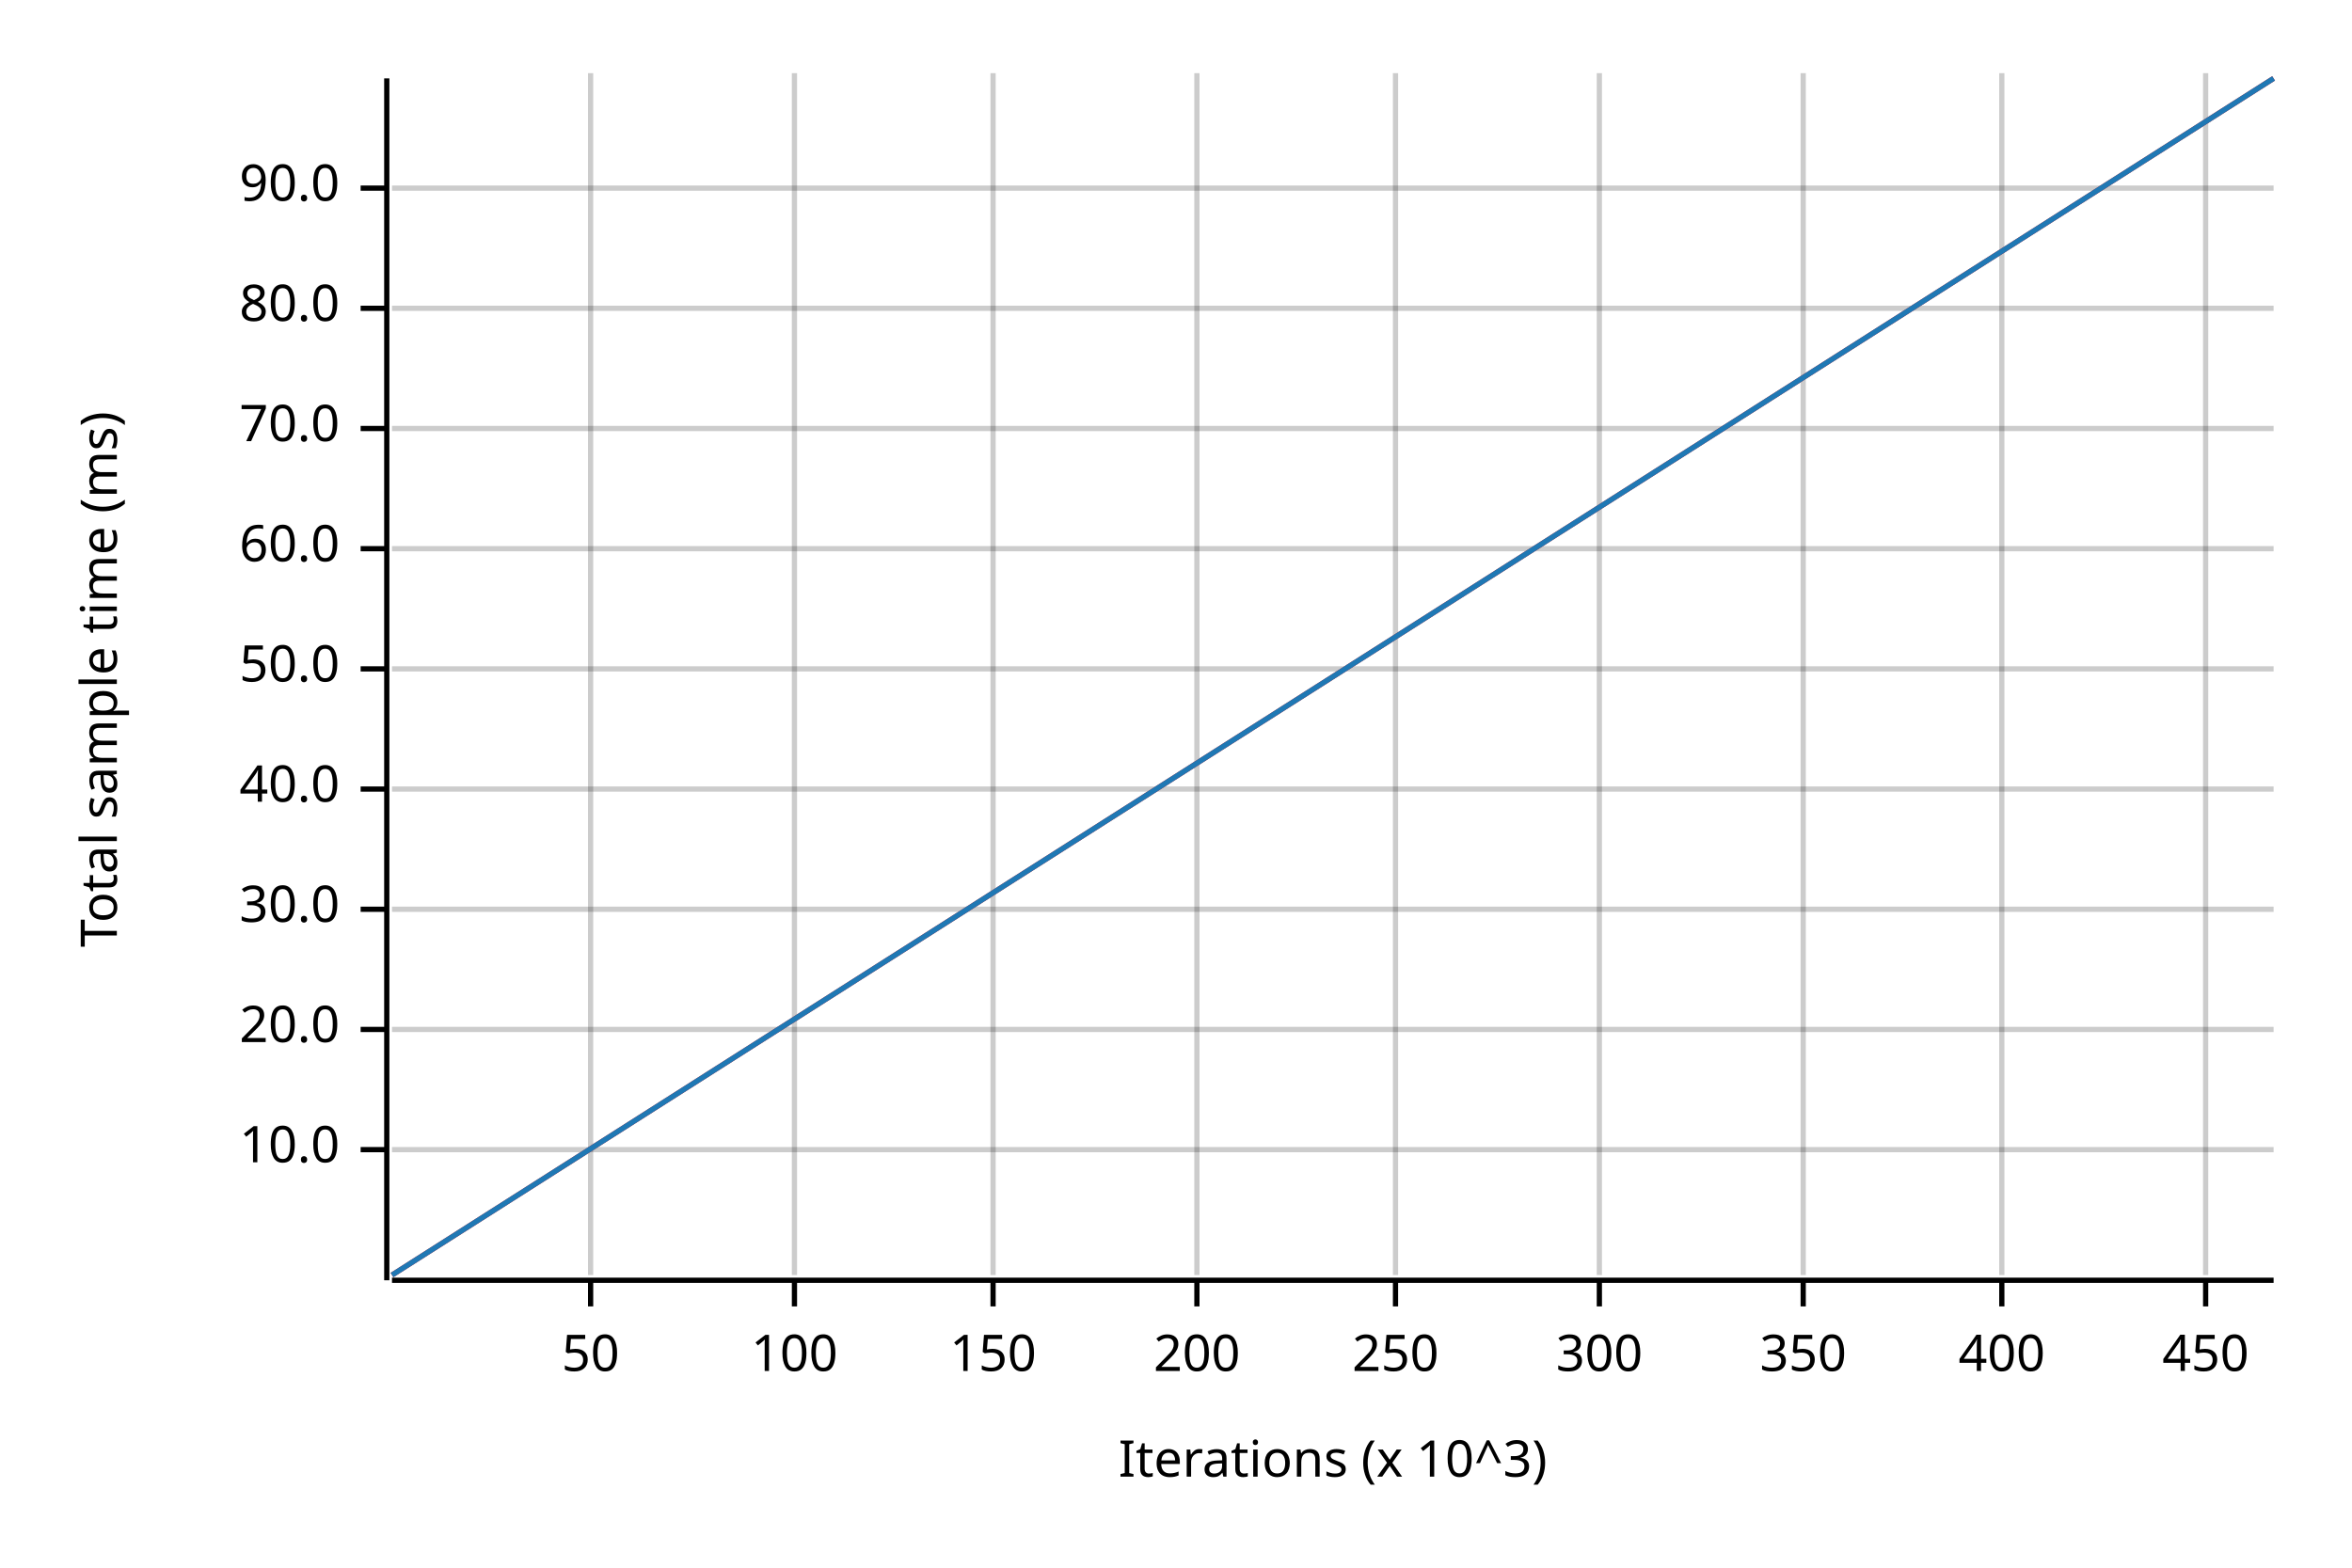
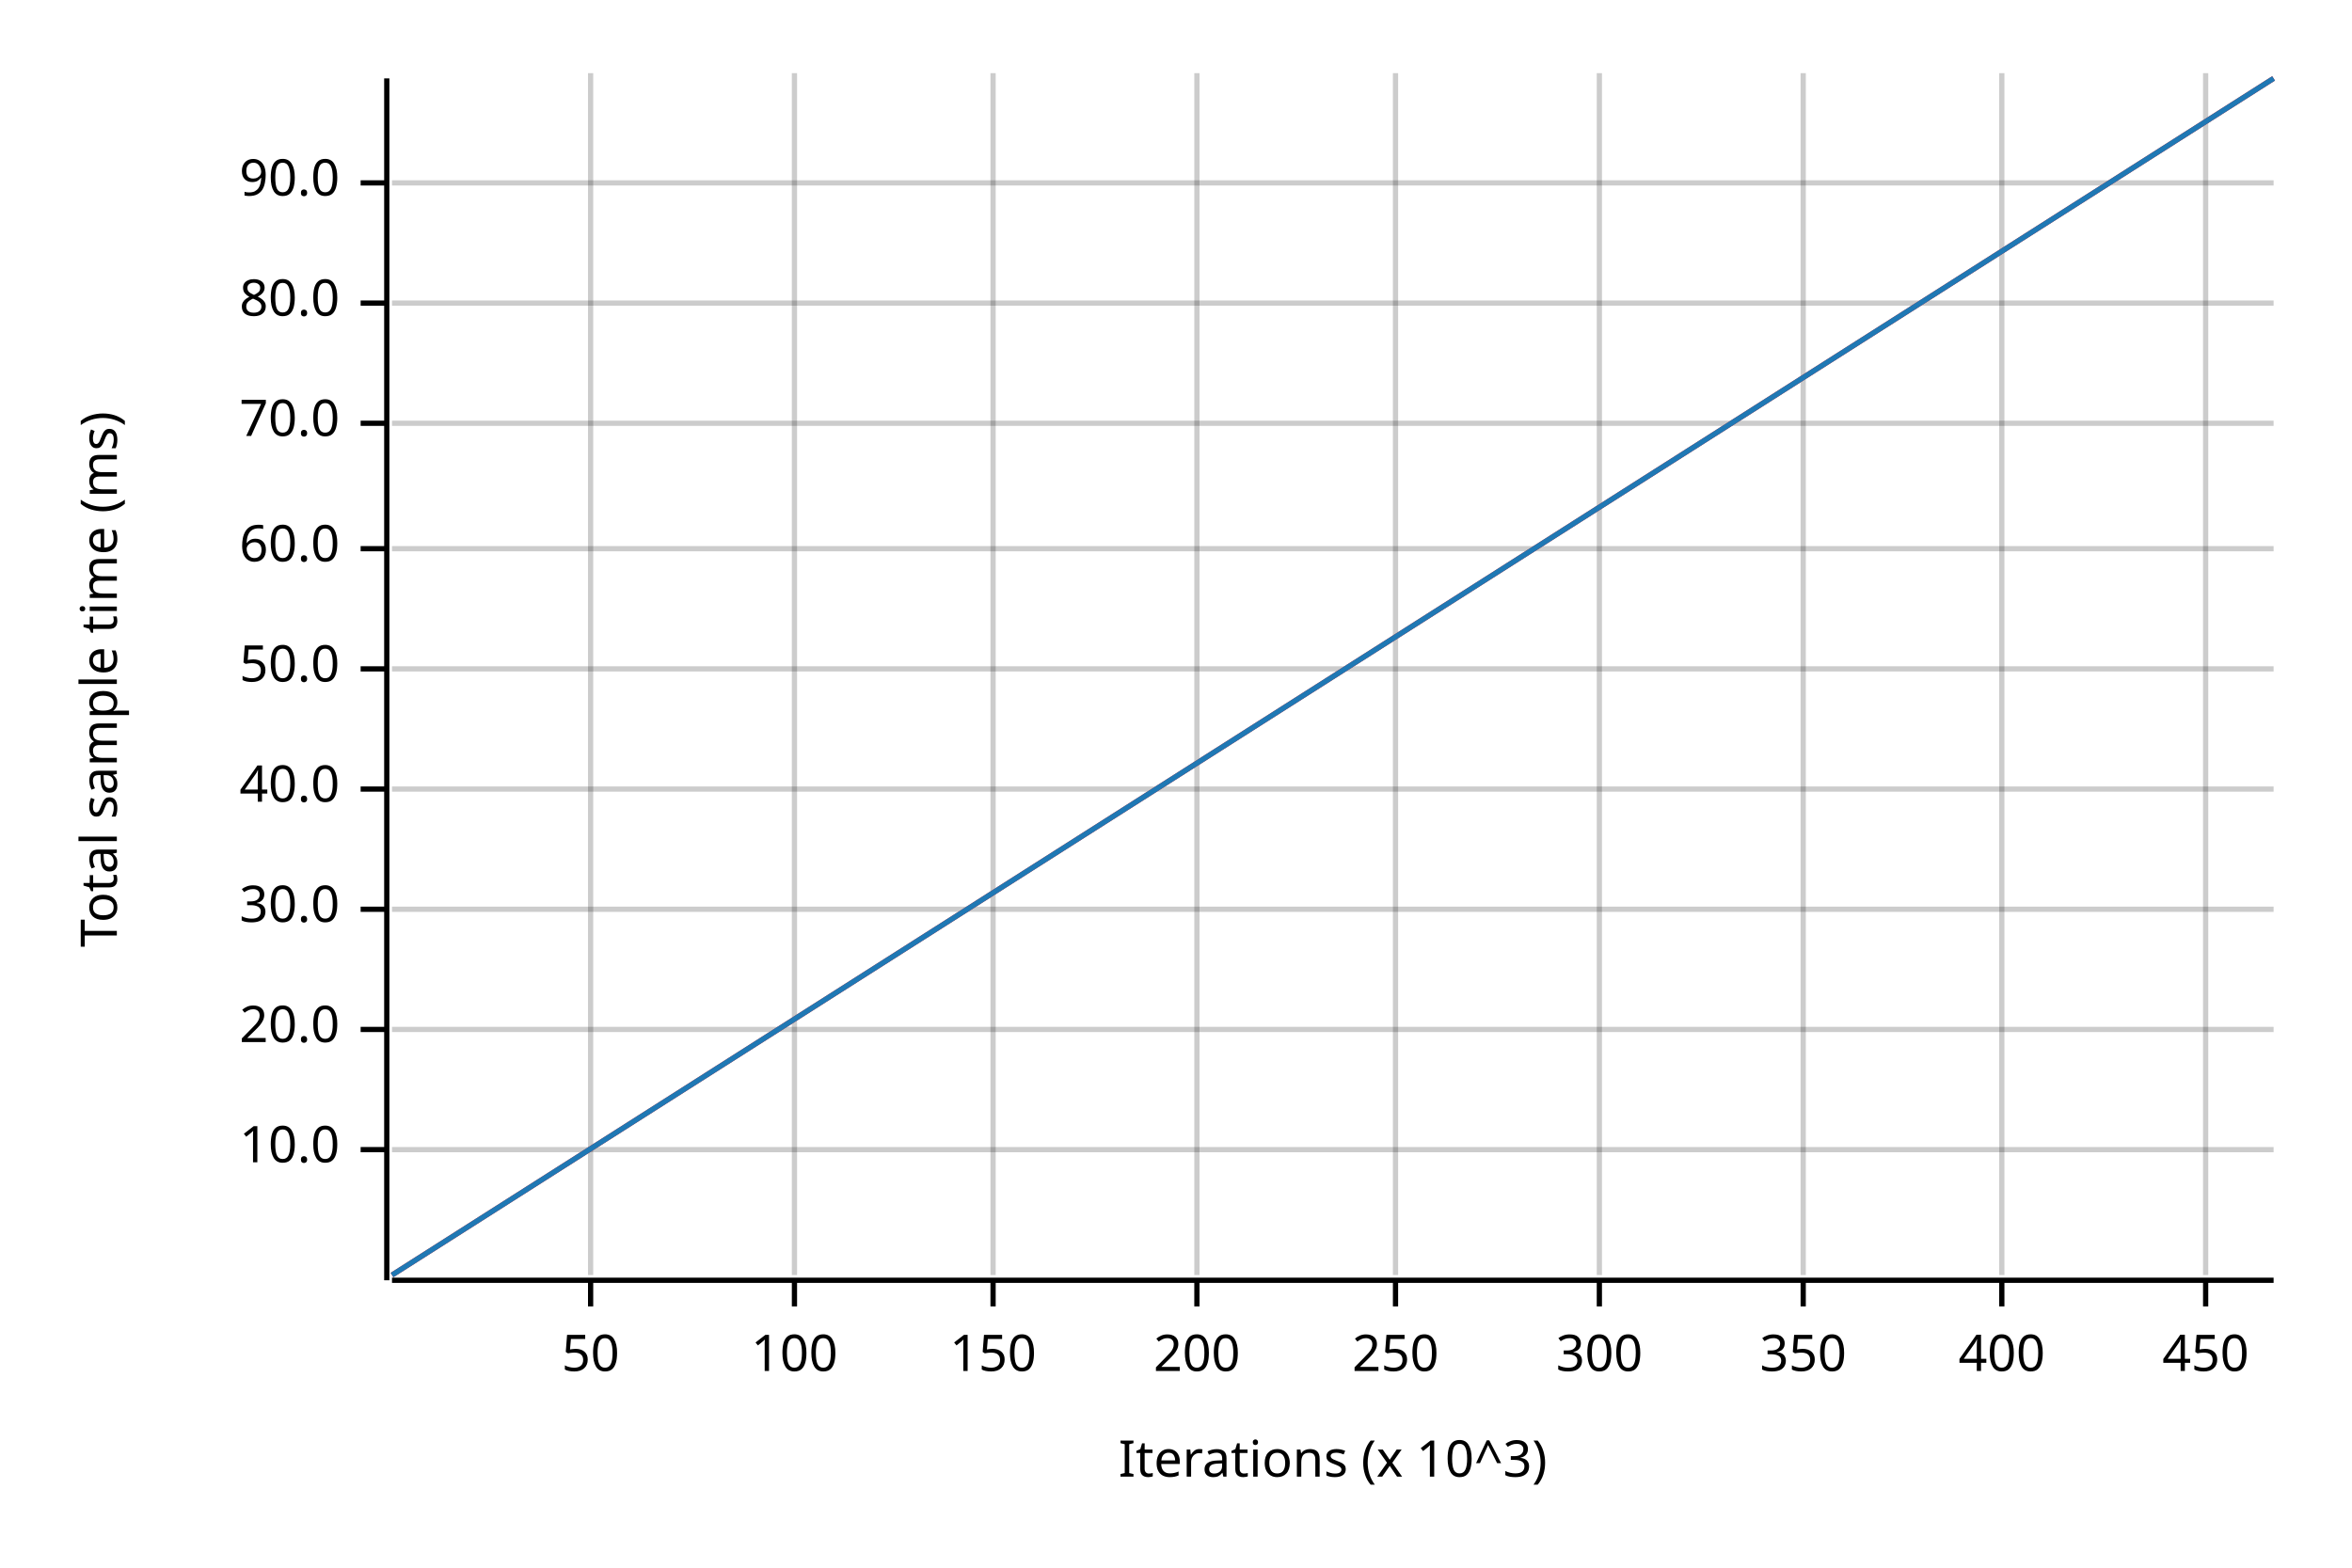
<svg xmlns="http://www.w3.org/2000/svg" width="450" height="300" viewBox="0 0 450 300">
  <text x="15" y="130" dy="0.76em" text-anchor="middle" font-family="sans-serif" font-size="9.677" opacity="1" fill="#000000" transform="rotate(270, 15, 130)">
Total sample time (ms)
</text>
  <text x="255" y="285" dy="-0.5ex" text-anchor="middle" font-family="sans-serif" font-size="9.677" opacity="1" fill="#000000">
Iterations (x 10^3)
</text>
  <line opacity="0.2" stroke="#000000" stroke-width="1" x1="113" y1="244" x2="113" y2="14" />
  <line opacity="0.2" stroke="#000000" stroke-width="1" x1="152" y1="244" x2="152" y2="14" />
  <line opacity="0.2" stroke="#000000" stroke-width="1" x1="190" y1="244" x2="190" y2="14" />
  <line opacity="0.2" stroke="#000000" stroke-width="1" x1="229" y1="244" x2="229" y2="14" />
  <line opacity="0.2" stroke="#000000" stroke-width="1" x1="267" y1="244" x2="267" y2="14" />
  <line opacity="0.2" stroke="#000000" stroke-width="1" x1="306" y1="244" x2="306" y2="14" />
  <line opacity="0.2" stroke="#000000" stroke-width="1" x1="345" y1="244" x2="345" y2="14" />
  <line opacity="0.2" stroke="#000000" stroke-width="1" x1="383" y1="244" x2="383" y2="14" />
  <line opacity="0.2" stroke="#000000" stroke-width="1" x1="422" y1="244" x2="422" y2="14" />
  <line opacity="0.2" stroke="#000000" stroke-width="1" x1="75" y1="220" x2="435" y2="220" />
  <line opacity="0.2" stroke="#000000" stroke-width="1" x1="75" y1="197" x2="435" y2="197" />
  <line opacity="0.2" stroke="#000000" stroke-width="1" x1="75" y1="174" x2="435" y2="174" />
  <line opacity="0.2" stroke="#000000" stroke-width="1" x1="75" y1="151" x2="435" y2="151" />
  <line opacity="0.2" stroke="#000000" stroke-width="1" x1="75" y1="128" x2="435" y2="128" />
  <line opacity="0.2" stroke="#000000" stroke-width="1" x1="75" y1="105" x2="435" y2="105" />
-   <line opacity="0.2" stroke="#000000" stroke-width="1" x1="75" y1="82" x2="435" y2="82" />
-   <line opacity="0.2" stroke="#000000" stroke-width="1" x1="75" y1="59" x2="435" y2="59" />
-   <line opacity="0.2" stroke="#000000" stroke-width="1" x1="75" y1="36" x2="435" y2="36" />
+   <line opacity="0.2" stroke="#000000" stroke-width="1" x1="75" y1="81" x2="435" y2="81" />
+   <line opacity="0.2" stroke="#000000" stroke-width="1" x1="75" y1="58" x2="435" y2="58" />
+   <line opacity="0.2" stroke="#000000" stroke-width="1" x1="75" y1="35" x2="435" y2="35" />
  <polyline fill="none" opacity="1" stroke="#000000" stroke-width="1" points="74,15 74,245 " />
  <text x="65" y="220" dy="0.5ex" text-anchor="end" font-family="sans-serif" font-size="9.677" opacity="1" fill="#000000">
10.0
</text>
  <polyline fill="none" opacity="1" stroke="#000000" stroke-width="1" points="69,220 74,220 " />
  <text x="65" y="197" dy="0.5ex" text-anchor="end" font-family="sans-serif" font-size="9.677" opacity="1" fill="#000000">
20.0
</text>
  <polyline fill="none" opacity="1" stroke="#000000" stroke-width="1" points="69,197 74,197 " />
  <text x="65" y="174" dy="0.5ex" text-anchor="end" font-family="sans-serif" font-size="9.677" opacity="1" fill="#000000">
30.0
</text>
  <polyline fill="none" opacity="1" stroke="#000000" stroke-width="1" points="69,174 74,174 " />
  <text x="65" y="151" dy="0.5ex" text-anchor="end" font-family="sans-serif" font-size="9.677" opacity="1" fill="#000000">
40.0
</text>
  <polyline fill="none" opacity="1" stroke="#000000" stroke-width="1" points="69,151 74,151 " />
  <text x="65" y="128" dy="0.5ex" text-anchor="end" font-family="sans-serif" font-size="9.677" opacity="1" fill="#000000">
50.0
</text>
  <polyline fill="none" opacity="1" stroke="#000000" stroke-width="1" points="69,128 74,128 " />
  <text x="65" y="105" dy="0.5ex" text-anchor="end" font-family="sans-serif" font-size="9.677" opacity="1" fill="#000000">
60.0
</text>
  <polyline fill="none" opacity="1" stroke="#000000" stroke-width="1" points="69,105 74,105 " />
-   <text x="65" y="82" dy="0.5ex" text-anchor="end" font-family="sans-serif" font-size="9.677" opacity="1" fill="#000000">
+   <text x="65" y="81" dy="0.5ex" text-anchor="end" font-family="sans-serif" font-size="9.677" opacity="1" fill="#000000">
70.0
</text>
-   <polyline fill="none" opacity="1" stroke="#000000" stroke-width="1" points="69,82 74,82 " />
-   <text x="65" y="59" dy="0.5ex" text-anchor="end" font-family="sans-serif" font-size="9.677" opacity="1" fill="#000000">
+   <polyline fill="none" opacity="1" stroke="#000000" stroke-width="1" points="69,81 74,81 " />
+   <text x="65" y="58" dy="0.5ex" text-anchor="end" font-family="sans-serif" font-size="9.677" opacity="1" fill="#000000">
80.0
</text>
-   <polyline fill="none" opacity="1" stroke="#000000" stroke-width="1" points="69,59 74,59 " />
-   <text x="65" y="36" dy="0.5ex" text-anchor="end" font-family="sans-serif" font-size="9.677" opacity="1" fill="#000000">
+   <polyline fill="none" opacity="1" stroke="#000000" stroke-width="1" points="69,58 74,58 " />
+   <text x="65" y="35" dy="0.5ex" text-anchor="end" font-family="sans-serif" font-size="9.677" opacity="1" fill="#000000">
90.0
</text>
-   <polyline fill="none" opacity="1" stroke="#000000" stroke-width="1" points="69,36 74,36 " />
+   <polyline fill="none" opacity="1" stroke="#000000" stroke-width="1" points="69,35 74,35 " />
  <polyline fill="none" opacity="1" stroke="#000000" stroke-width="1" points="75,245 435,245 " />
  <text x="113" y="255" dy="0.76em" text-anchor="middle" font-family="sans-serif" font-size="9.677" opacity="1" fill="#000000">
50
</text>
  <polyline fill="none" opacity="1" stroke="#000000" stroke-width="1" points="113,245 113,250 " />
  <text x="152" y="255" dy="0.76em" text-anchor="middle" font-family="sans-serif" font-size="9.677" opacity="1" fill="#000000">
100
</text>
  <polyline fill="none" opacity="1" stroke="#000000" stroke-width="1" points="152,245 152,250 " />
  <text x="190" y="255" dy="0.76em" text-anchor="middle" font-family="sans-serif" font-size="9.677" opacity="1" fill="#000000">
150
</text>
  <polyline fill="none" opacity="1" stroke="#000000" stroke-width="1" points="190,245 190,250 " />
  <text x="229" y="255" dy="0.76em" text-anchor="middle" font-family="sans-serif" font-size="9.677" opacity="1" fill="#000000">
200
</text>
  <polyline fill="none" opacity="1" stroke="#000000" stroke-width="1" points="229,245 229,250 " />
  <text x="267" y="255" dy="0.76em" text-anchor="middle" font-family="sans-serif" font-size="9.677" opacity="1" fill="#000000">
250
</text>
  <polyline fill="none" opacity="1" stroke="#000000" stroke-width="1" points="267,245 267,250 " />
  <text x="306" y="255" dy="0.76em" text-anchor="middle" font-family="sans-serif" font-size="9.677" opacity="1" fill="#000000">
300
</text>
  <polyline fill="none" opacity="1" stroke="#000000" stroke-width="1" points="306,245 306,250 " />
  <text x="345" y="255" dy="0.76em" text-anchor="middle" font-family="sans-serif" font-size="9.677" opacity="1" fill="#000000">
350
</text>
  <polyline fill="none" opacity="1" stroke="#000000" stroke-width="1" points="345,245 345,250 " />
  <text x="383" y="255" dy="0.76em" text-anchor="middle" font-family="sans-serif" font-size="9.677" opacity="1" fill="#000000">
400
</text>
  <polyline fill="none" opacity="1" stroke="#000000" stroke-width="1" points="383,245 383,250 " />
  <text x="422" y="255" dy="0.76em" text-anchor="middle" font-family="sans-serif" font-size="9.677" opacity="1" fill="#000000">
450
</text>
  <polyline fill="none" opacity="1" stroke="#000000" stroke-width="1" points="422,245 422,250 " />
  <polyline fill="none" opacity="1" stroke="#E31A1C" stroke-width="1" points="75,244 435,15 " />
  <polygon opacity="0.25" fill="#E31A1C" points="75,244 435,15 435,15 " />
  <polyline fill="none" opacity="1" stroke="#1F78B4" stroke-width="1" points="75,244 435,15 " />
  <polygon opacity="0.25" fill="#1F78B4" points="75,244 435,15 435,15 " />
</svg>
